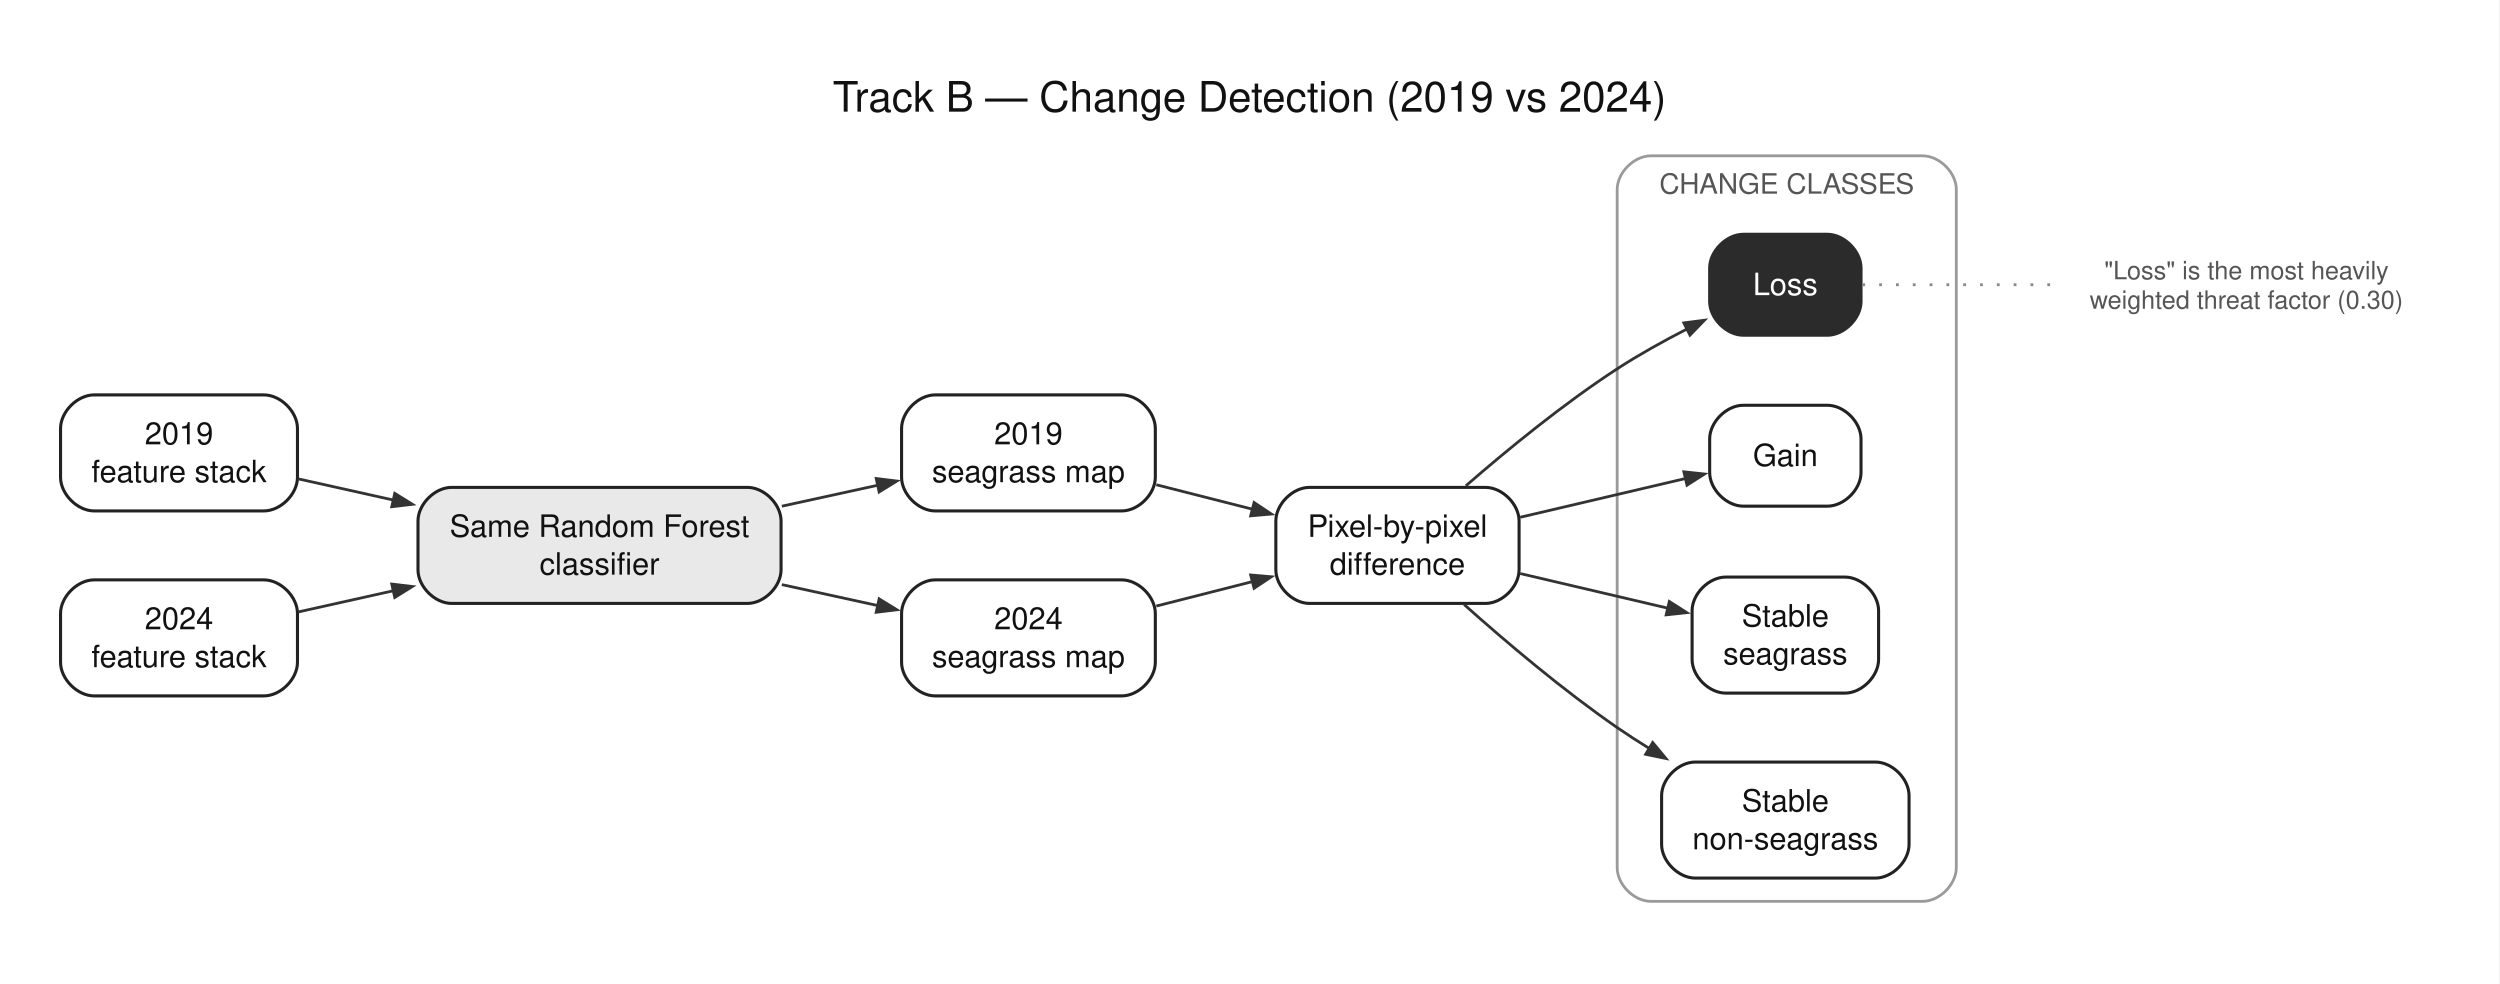
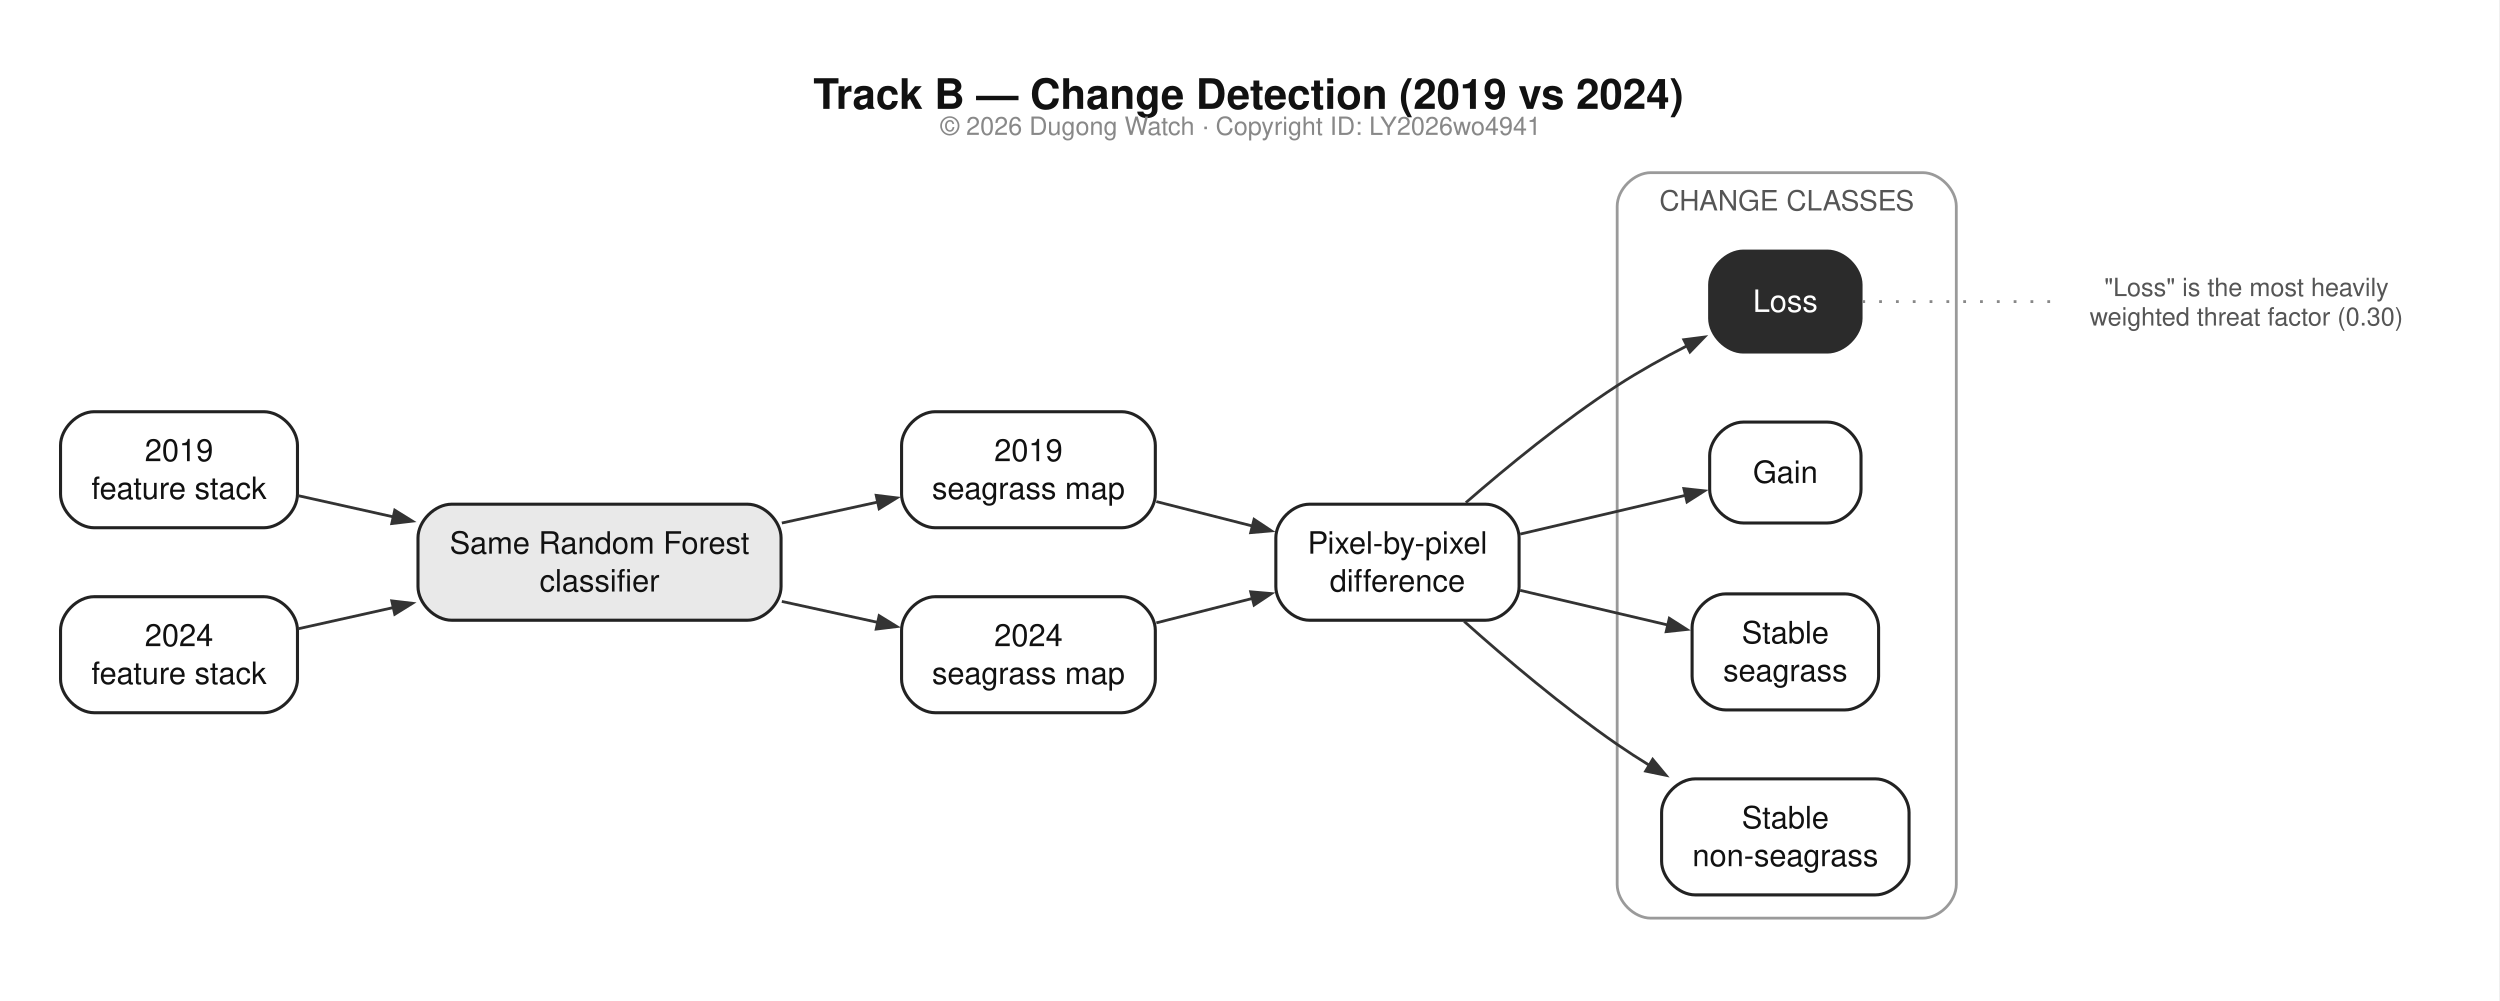
- <svg xmlns="http://www.w3.org/2000/svg" width="892pt" height="351pt" viewBox="0.00 0.00 892.00 351.00">
-   <g id="graph0" class="graph" transform="scale(1 1) rotate(0) translate(21.6 329.6)">
-     <polygon fill="white" stroke="none" points="-21.6,21.6 -21.6,-329.6 870.05,-329.6 870.05,21.6 -21.6,21.6" />
-     <text xml:space="preserve" text-anchor="middle" x="424.22" y="-289.75" font-family="Helvetica,sans-Serif" font-size="15.00" fill="#111111">Track B — Change Detection (2019 vs 2024)</text>
+ <svg xmlns="http://www.w3.org/2000/svg" width="892pt" height="357pt" viewBox="0.00 0.00 892.00 357.00">
+   <g id="graph0" class="graph" transform="scale(1 1) rotate(0) translate(21.6 335.6)">
+     <polygon fill="white" stroke="none" points="-21.6,21.6 -21.6,-335.6 870.05,-335.6 870.05,21.6 -21.6,21.6" />
+     <text xml:space="preserve" text-anchor="start" x="268.6" y="-296.75" font-family="Helvetica,sans-Serif" font-weight="bold" font-size="15.00" fill="#111111">Track B — Change Detection (2019 vs 2024)</text>
+     <text xml:space="preserve" text-anchor="start" x="313.97" y="-287.45" font-family="Helvetica,sans-Serif" font-size="9.00" fill="#888888">© 2026 Dugong Watch · Copyright ID: LY2026wo4941</text>
    <g id="clust1" class="cluster">
      <path fill="white" stroke="#9a9a9a" d="M567.41,-8C567.41,-8 664.41,-8 664.41,-8 670.41,-8 676.41,-14 676.41,-20 676.41,-20 676.41,-262 676.41,-262 676.41,-268 670.41,-274 664.41,-274 664.41,-274 567.41,-274 567.41,-274 561.41,-274 555.41,-268 555.41,-262 555.41,-262 555.41,-20 555.41,-20 555.41,-14 561.41,-8 567.41,-8" />
      <text xml:space="preserve" text-anchor="middle" x="615.91" y="-260.5" font-family="Helvetica,sans-Serif" font-size="10.00" fill="#555555">  CHANGE CLASSES  </text>
    </g>
    <g id="node1" class="node">
      <path fill="white" stroke="#222222" stroke-width="1.1" d="M72.54,-188.7C72.54,-188.7 12,-188.7 12,-188.7 6,-188.7 0,-182.7 0,-176.7 0,-176.7 0,-159.3 0,-159.3 0,-153.3 6,-147.3 12,-147.3 12,-147.3 72.54,-147.3 72.54,-147.3 78.54,-147.3 84.54,-153.3 84.54,-159.3 84.54,-159.3 84.54,-176.7 84.54,-176.7 84.54,-182.7 78.54,-188.7 72.54,-188.7" />
      <text xml:space="preserve" text-anchor="middle" x="42.27" y="-171.05" font-family="Helvetica,sans-Serif" font-size="11.00" fill="#111111">2019</text>
      <text xml:space="preserve" text-anchor="middle" x="42.27" y="-157.55" font-family="Helvetica,sans-Serif" font-size="11.00" fill="#111111">feature stack</text>
    </g>
    <g id="node3" class="node">
      <path fill="#e9e9e9" stroke="#222222" stroke-width="1.1" d="M245.08,-155.7C245.08,-155.7 139.54,-155.7 139.54,-155.7 133.54,-155.7 127.54,-149.7 127.54,-143.7 127.54,-143.7 127.54,-126.3 127.54,-126.3 127.54,-120.3 133.54,-114.3 139.54,-114.3 139.54,-114.3 245.08,-114.3 245.08,-114.3 251.08,-114.3 257.08,-120.3 257.08,-126.3 257.08,-126.3 257.08,-143.7 257.08,-143.7 257.08,-149.7 251.08,-155.7 245.08,-155.7" />
      <text xml:space="preserve" text-anchor="middle" x="192.31" y="-138.05" font-family="Helvetica,sans-Serif" font-size="11.00" fill="#111111">Same Random Forest</text>
      <text xml:space="preserve" text-anchor="middle" x="192.31" y="-124.55" font-family="Helvetica,sans-Serif" font-size="11.00" fill="#111111">classifier</text>
    </g>
    <g id="edge1" class="edge">
      <path fill="none" stroke="#333333" d="M84.9,-158.72C95.53,-156.35 107.27,-153.73 118.96,-151.13" />
      <polygon fill="#333333" stroke="#333333" points="119.25,-153.57 125.55,-149.66 118.18,-148.79 119.25,-153.57" />
    </g>
    <g id="node2" class="node">
      <path fill="white" stroke="#222222" stroke-width="1.1" d="M72.54,-122.7C72.54,-122.7 12,-122.7 12,-122.7 6,-122.7 0,-116.7 0,-110.7 0,-110.7 0,-93.3 0,-93.3 0,-87.3 6,-81.3 12,-81.3 12,-81.3 72.54,-81.3 72.54,-81.3 78.54,-81.3 84.54,-87.3 84.54,-93.3 84.54,-93.3 84.54,-110.7 84.54,-110.7 84.54,-116.7 78.54,-122.7 72.54,-122.7" />
      <text xml:space="preserve" text-anchor="middle" x="42.27" y="-105.05" font-family="Helvetica,sans-Serif" font-size="11.00" fill="#111111">2024</text>
      <text xml:space="preserve" text-anchor="middle" x="42.27" y="-91.55" font-family="Helvetica,sans-Serif" font-size="11.00" fill="#111111">feature stack</text>
    </g>
    <g id="edge2" class="edge">
      <path fill="none" stroke="#333333" d="M84.9,-111.28C95.53,-113.65 107.27,-116.27 118.96,-118.87" />
      <polygon fill="#333333" stroke="#333333" points="118.18,-121.21 125.55,-120.34 119.25,-116.43 118.18,-121.21" />
    </g>
    <g id="node4" class="node">
      <path fill="white" stroke="#222222" stroke-width="1.1" d="M378.62,-188.7C378.62,-188.7 312.08,-188.7 312.08,-188.7 306.08,-188.7 300.08,-182.7 300.08,-176.7 300.08,-176.7 300.08,-159.3 300.08,-159.3 300.08,-153.3 306.08,-147.3 312.08,-147.3 312.08,-147.3 378.62,-147.3 378.62,-147.3 384.62,-147.3 390.62,-153.3 390.62,-159.3 390.62,-159.3 390.62,-176.7 390.62,-176.7 390.62,-182.7 384.62,-188.7 378.62,-188.7" />
      <text xml:space="preserve" text-anchor="middle" x="345.35" y="-171.05" font-family="Helvetica,sans-Serif" font-size="11.00" fill="#111111">2019</text>
      <text xml:space="preserve" text-anchor="middle" x="345.35" y="-157.55" font-family="Helvetica,sans-Serif" font-size="11.00" fill="#111111">seagrass map</text>
    </g>
    <g id="edge3" class="edge">
      <path fill="none" stroke="#333333" d="M257.36,-148.99C268.77,-151.49 280.53,-154.06 291.58,-156.47" />
      <polygon fill="#333333" stroke="#333333" points="291.03,-158.86 298.39,-157.96 292.07,-154.07 291.03,-158.86" />
    </g>
    <g id="node5" class="node">
      <path fill="white" stroke="#222222" stroke-width="1.1" d="M378.62,-122.7C378.62,-122.7 312.08,-122.7 312.08,-122.7 306.08,-122.7 300.08,-116.7 300.08,-110.7 300.08,-110.7 300.08,-93.3 300.08,-93.3 300.08,-87.3 306.08,-81.3 312.08,-81.3 312.08,-81.3 378.62,-81.3 378.62,-81.3 384.62,-81.3 390.62,-87.3 390.62,-93.3 390.62,-93.3 390.62,-110.7 390.62,-110.7 390.62,-116.7 384.62,-122.7 378.62,-122.7" />
      <text xml:space="preserve" text-anchor="middle" x="345.35" y="-105.05" font-family="Helvetica,sans-Serif" font-size="11.00" fill="#111111">2024</text>
      <text xml:space="preserve" text-anchor="middle" x="345.35" y="-91.55" font-family="Helvetica,sans-Serif" font-size="11.00" fill="#111111">seagrass map</text>
    </g>
    <g id="edge4" class="edge">
      <path fill="none" stroke="#333333" d="M257.36,-121.01C268.77,-118.51 280.53,-115.94 291.58,-113.53" />
      <polygon fill="#333333" stroke="#333333" points="292.07,-115.93 298.39,-112.04 291.03,-111.14 292.07,-115.93" />
    </g>
    <g id="node6" class="node">
      <path fill="white" stroke="#222222" stroke-width="1.1" d="M508.41,-155.7C508.41,-155.7 445.62,-155.7 445.62,-155.7 439.62,-155.7 433.62,-149.7 433.62,-143.7 433.62,-143.7 433.62,-126.3 433.62,-126.3 433.62,-120.3 439.62,-114.3 445.62,-114.3 445.62,-114.3 508.41,-114.3 508.41,-114.3 514.41,-114.3 520.41,-120.3 520.41,-126.3 520.41,-126.3 520.41,-143.7 520.41,-143.7 520.41,-149.7 514.41,-155.7 508.41,-155.7" />
      <text xml:space="preserve" text-anchor="middle" x="477.01" y="-138.05" font-family="Helvetica,sans-Serif" font-size="11.00" fill="#111111">Pixel-by-pixel</text>
      <text xml:space="preserve" text-anchor="middle" x="477.01" y="-124.55" font-family="Helvetica,sans-Serif" font-size="11.00" fill="#111111">difference</text>
    </g>
    <g id="edge5" class="edge">
      <path fill="none" stroke="#333333" d="M390.97,-156.64C402.06,-153.82 414.01,-150.78 425.36,-147.89" />
      <polygon fill="#333333" stroke="#333333" points="425.85,-150.3 432.03,-146.19 424.64,-145.55 425.85,-150.3" />
    </g>
    <g id="edge6" class="edge">
      <path fill="none" stroke="#333333" d="M390.97,-113.36C402.06,-116.18 414.01,-119.22 425.36,-122.11" />
      <polygon fill="#333333" stroke="#333333" points="424.64,-124.45 432.03,-123.81 425.85,-119.7 424.64,-124.45" />
    </g>
    <g id="node7" class="node">
      <path fill="white" stroke="#222222" stroke-width="1.1" d="M647.55,-57.7C647.55,-57.7 583.26,-57.7 583.26,-57.7 577.26,-57.7 571.26,-51.7 571.26,-45.7 571.26,-45.7 571.26,-28.3 571.26,-28.3 571.26,-22.3 577.26,-16.3 583.26,-16.3 583.26,-16.3 647.55,-16.3 647.55,-16.3 653.55,-16.3 659.55,-22.3 659.55,-28.3 659.55,-28.3 659.55,-45.7 659.55,-45.7 659.55,-51.7 653.55,-57.7 647.55,-57.7" />
      <text xml:space="preserve" text-anchor="middle" x="615.41" y="-40.05" font-family="Helvetica,sans-Serif" font-size="11.00" fill="#111111">Stable</text>
      <text xml:space="preserve" text-anchor="middle" x="615.41" y="-26.55" font-family="Helvetica,sans-Serif" font-size="11.00" fill="#111111">non-seagrass</text>
    </g>
    <g id="edge7" class="edge">
      <path fill="none" stroke="#333333" d="M500.81,-113.89C515.76,-100.54 536.06,-83.36 555.41,-70 559.09,-67.46 562.99,-64.94 566.95,-62.5" />
      <polygon fill="#333333" stroke="#333333" points="568.08,-64.68 572.82,-58.97 565.56,-60.47 568.08,-64.68" />
    </g>
    <g id="node8" class="node">
      <path fill="white" stroke="#222222" stroke-width="1.1" d="M636.68,-123.7C636.68,-123.7 594.14,-123.7 594.14,-123.7 588.14,-123.7 582.14,-117.7 582.14,-111.7 582.14,-111.7 582.14,-94.3 582.14,-94.3 582.14,-88.3 588.14,-82.3 594.14,-82.3 594.14,-82.3 636.68,-82.3 636.68,-82.3 642.68,-82.3 648.68,-88.3 648.68,-94.3 648.68,-94.3 648.68,-111.7 648.68,-111.7 648.68,-117.7 642.68,-123.7 636.68,-123.7" />
      <text xml:space="preserve" text-anchor="middle" x="615.41" y="-106.05" font-family="Helvetica,sans-Serif" font-size="11.00" fill="#111111">Stable</text>
      <text xml:space="preserve" text-anchor="middle" x="615.41" y="-92.55" font-family="Helvetica,sans-Serif" font-size="11.00" fill="#111111">seagrass</text>
    </g>
    <g id="edge8" class="edge">
      <path fill="none" stroke="#333333" d="M520.8,-124.96C537.72,-120.99 557.07,-116.45 573.77,-112.53" />
      <polygon fill="#333333" stroke="#333333" points="574.01,-115 580.26,-111.01 572.89,-110.22 574.01,-115" />
    </g>
    <g id="node9" class="node">
      <path fill="white" stroke="#222222" stroke-width="1.1" d="M630.41,-185C630.41,-185 600.41,-185 600.41,-185 594.41,-185 588.41,-179 588.41,-173 588.41,-173 588.41,-161 588.41,-161 588.41,-155 594.41,-149 600.41,-149 600.41,-149 630.41,-149 630.41,-149 636.41,-149 642.41,-155 642.41,-161 642.41,-161 642.41,-173 642.41,-173 642.41,-179 636.41,-185 630.41,-185" />
      <text xml:space="preserve" text-anchor="middle" x="615.41" y="-163.3" font-family="Helvetica,sans-Serif" font-size="11.00" fill="#111111">Gain</text>
    </g>
    <g id="edge9" class="edge">
      <path fill="none" stroke="#333333" d="M520.8,-145.04C539.9,-149.52 562.11,-154.73 580.1,-158.95" />
      <polygon fill="#333333" stroke="#333333" points="579.2,-161.26 586.57,-160.47 580.32,-156.49 579.2,-161.26" />
    </g>
    <g id="node10" class="node">
      <path fill="#2b2b2b" stroke="#2b2b2b" stroke-width="1.1" d="M630.41,-246C630.41,-246 600.41,-246 600.41,-246 594.41,-246 588.41,-240 588.41,-234 588.41,-234 588.41,-222 588.41,-222 588.41,-216 594.41,-210 600.41,-210 600.41,-210 630.41,-210 630.41,-210 636.41,-210 642.41,-216 642.41,-222 642.41,-222 642.41,-234 642.41,-234 642.41,-240 636.41,-246 630.41,-246" />
      <text xml:space="preserve" text-anchor="middle" x="615.41" y="-224.3" font-family="Helvetica,sans-Serif" font-size="11.00" fill="white">Loss</text>
    </g>
    <g id="edge10" class="edge">
      <path fill="none" stroke="#333333" d="M501.41,-156.25C516.26,-169.17 536.24,-185.53 555.41,-198 563.23,-203.09 572.02,-207.96 580.38,-212.25" />
      <polygon fill="#333333" stroke="#333333" points="579.19,-214.39 586.54,-215.34 581.38,-210.01 579.19,-214.39" />
    </g>
    <g id="node11" class="node">
      <text xml:space="preserve" text-anchor="middle" x="779.93" y="-229.95" font-family="Helvetica,sans-Serif" font-size="9.00" fill="#555555">"Loss" is the most heavily</text>
      <text xml:space="preserve" text-anchor="middle" x="779.93" y="-219.45" font-family="Helvetica,sans-Serif" font-size="9.00" fill="#555555">weighted threat factor (0.30)</text>
    </g>
    <g id="edge11" class="edge">
      <path fill="none" stroke="#888888" stroke-dasharray="1,5" d="M642.88,-228C661.5,-228 687.3,-228 711.44,-228" />
    </g>
  </g>
</svg>
